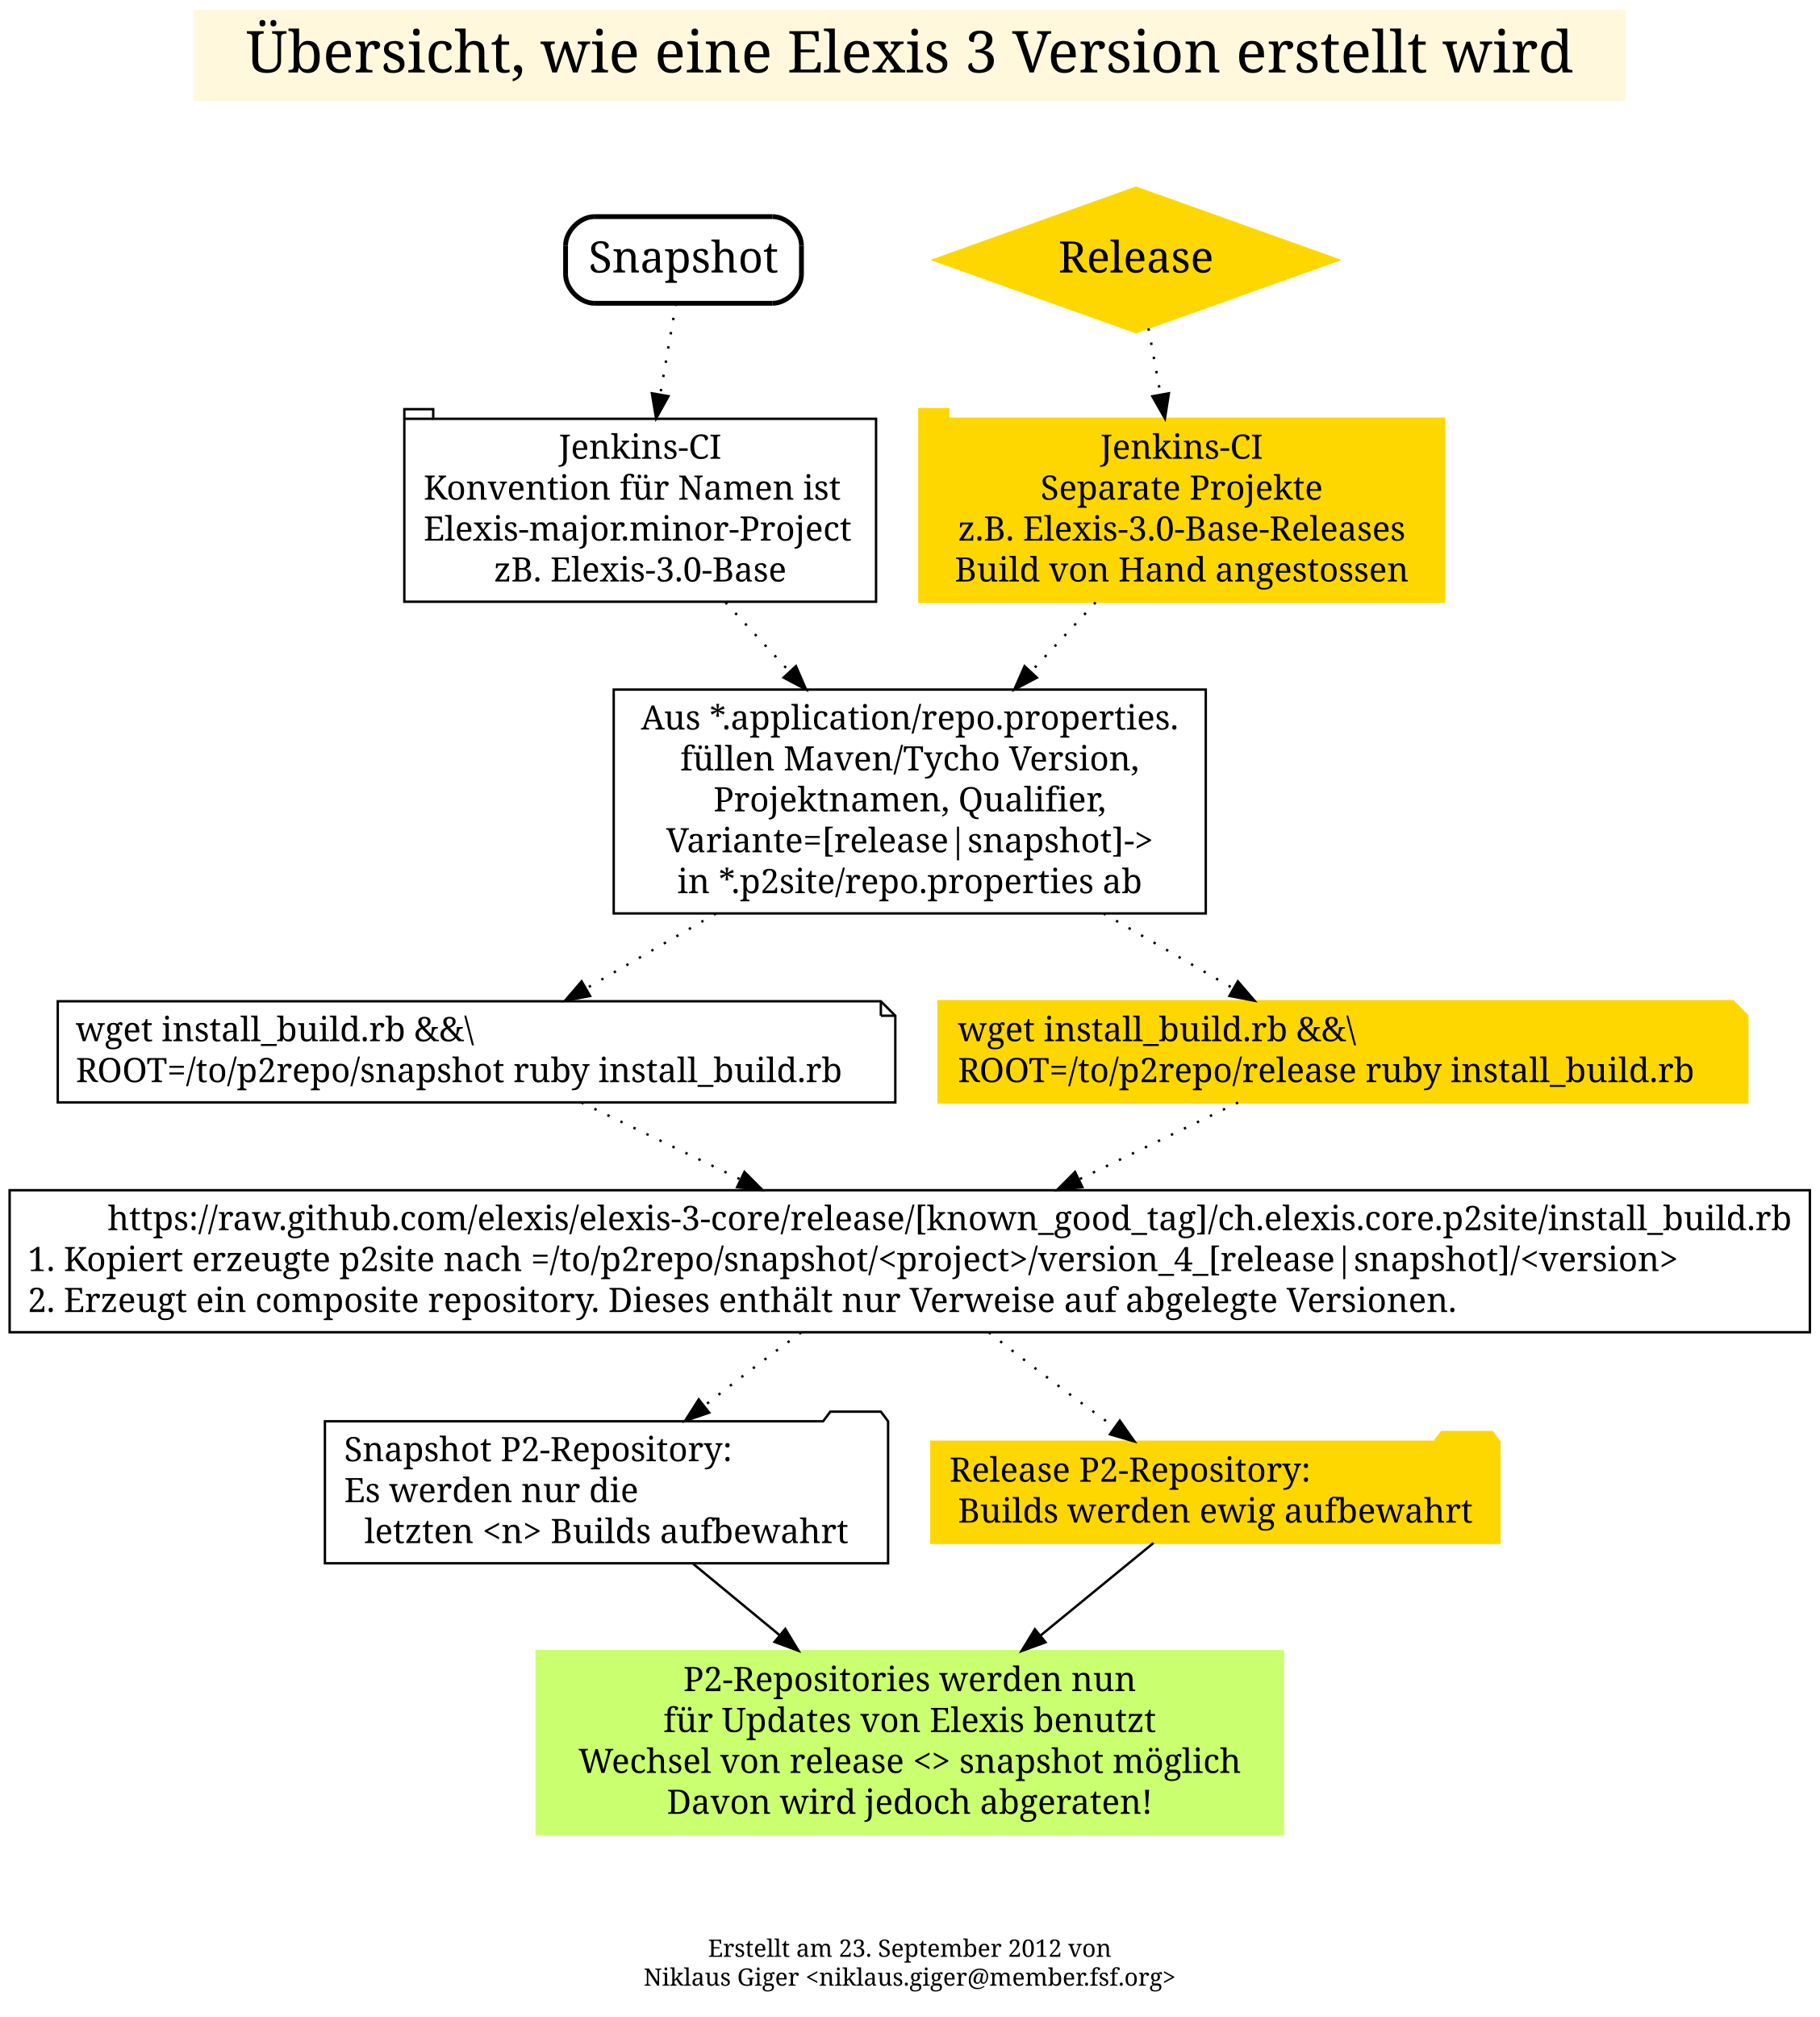
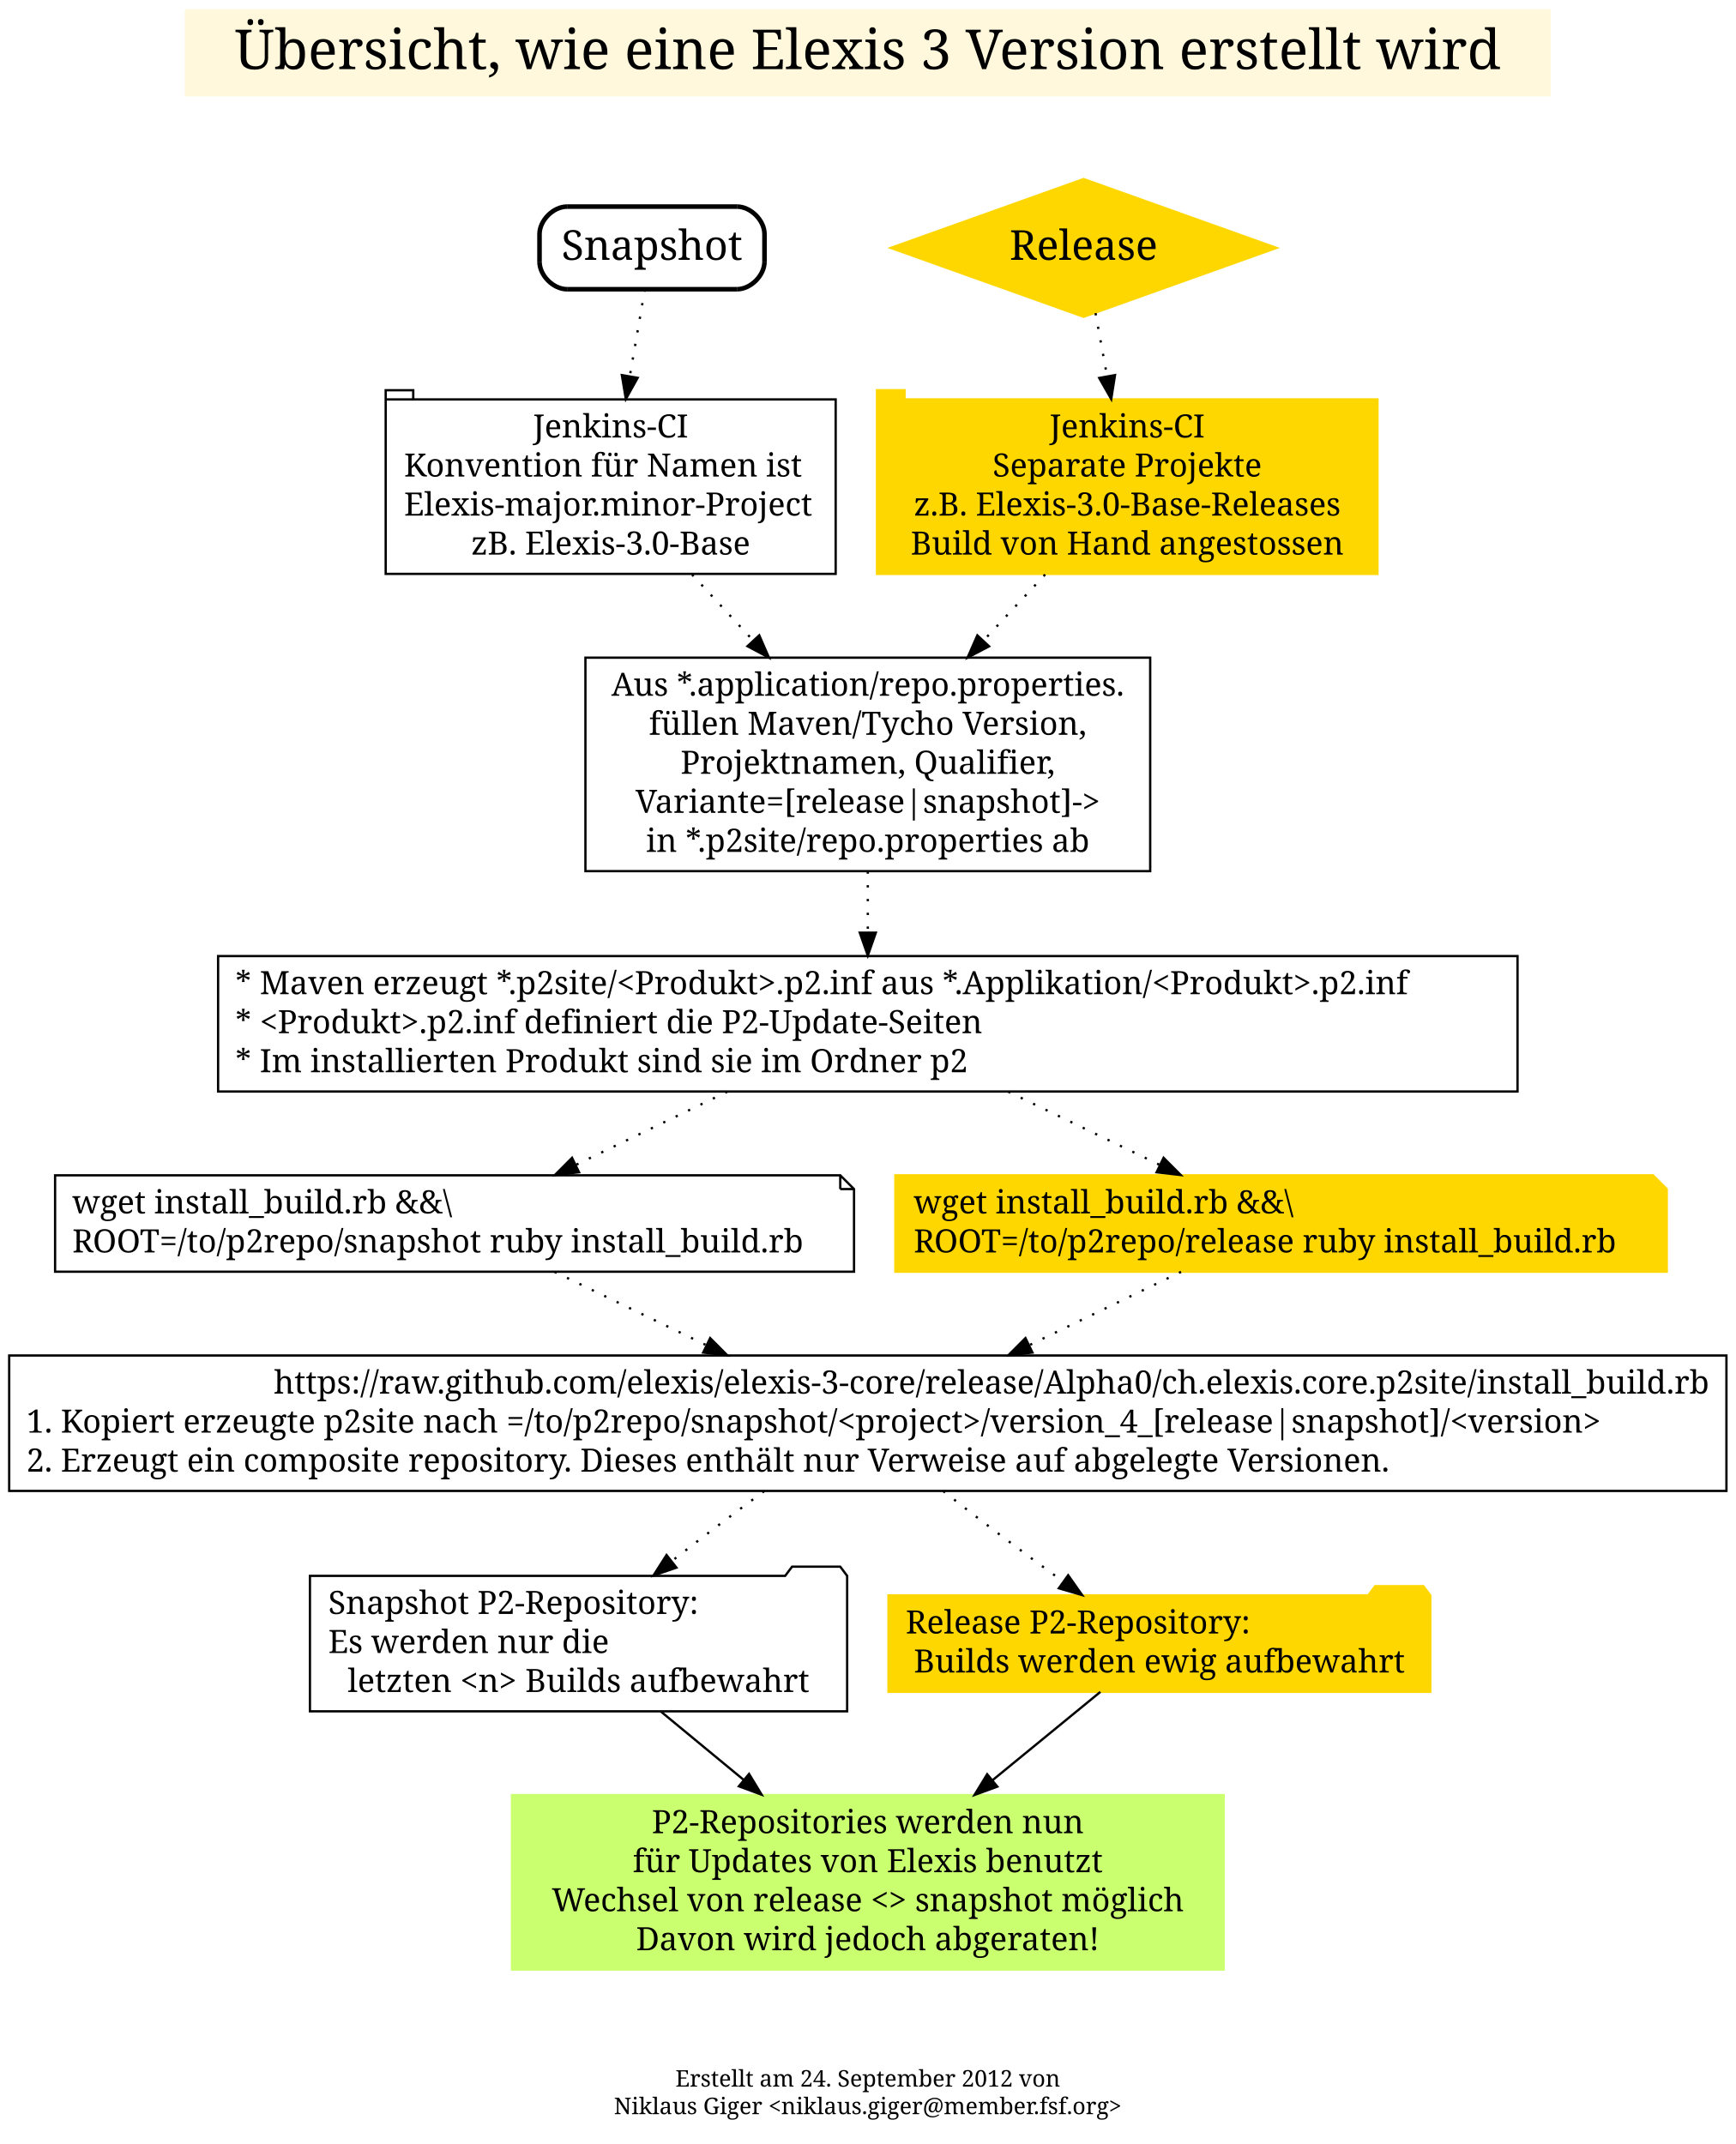
- <svg xmlns="http://www.w3.org/2000/svg" width="756pt" height="838pt" viewBox="0.00 0.00 756.00 838.00">
-   <g id="graph1" class="graph" transform="scale(1 1) rotate(0) translate(4 834)">
-     <polygon fill="white" stroke="white" points="-4,5 -4,-834 753,-834 753,5 -4,5" />
+ <svg xmlns="http://www.w3.org/2000/svg" width="756pt" height="934pt" viewBox="0.00 0.00 756.00 934.00">
+   <g id="graph1" class="graph" transform="scale(1 1) rotate(0) translate(4 930)">
+     <polygon fill="white" stroke="white" points="-4,5 -4,-930 753,-930 753,5 -4,5" />
    <g id="node1" class="node">
-       <polygon fill="cornsilk" stroke="cornsilk" points="671,-829.5 77,-829.5 77,-792.5 671,-792.5 671,-829.5" />
-       <text text-anchor="middle" x="374" y="-803.9" font-family="Times Roman,serif" font-size="24.00">Übersicht, wie eine Elexis 3 Version erstellt wird</text>
+       <polygon fill="cornsilk" stroke="cornsilk" points="671,-925.5 77,-925.5 77,-888.5 671,-888.5 671,-925.5" />
+       <text text-anchor="middle" x="374" y="-899.9" font-family="Times Roman,serif" font-size="24.00">Übersicht, wie eine Elexis 3 Version erstellt wird</text>
    </g>
-     <g id="node4" class="node">
-       <polyline fill="none" stroke="black" stroke-width="2" points="243,-708 317,-708 " />
-       <path fill="none" stroke="black" stroke-width="2" d="M317,-708C323,-708 329,-714 329,-720" />
-       <polyline fill="none" stroke="black" stroke-width="2" points="329,-720 329,-732 " />
-       <path fill="none" stroke="black" stroke-width="2" d="M329,-732C329,-738 323,-744 317,-744" />
-       <polyline fill="none" stroke="black" stroke-width="2" points="317,-744 243,-744 " />
-       <path fill="none" stroke="black" stroke-width="2" d="M243,-744C237,-744 231,-738 231,-732" />
-       <polyline fill="none" stroke="black" stroke-width="2" points="231,-732 231,-720 " />
-       <path fill="none" stroke="black" stroke-width="2" d="M231,-720C231,-714 237,-708 243,-708" />
-       <text text-anchor="middle" x="280" y="-720.8" font-family="Times Roman,serif" font-size="18.00">Snapshot</text>
+     <g id="node5" class="node">
+       <polyline fill="none" stroke="black" stroke-width="2" points="243,-804 317,-804 " />
+       <path fill="none" stroke="black" stroke-width="2" d="M317,-804C323,-804 329,-810 329,-816" />
+       <polyline fill="none" stroke="black" stroke-width="2" points="329,-816 329,-828 " />
+       <path fill="none" stroke="black" stroke-width="2" d="M329,-828C329,-834 323,-840 317,-840" />
+       <polyline fill="none" stroke="black" stroke-width="2" points="317,-840 243,-840 " />
+       <path fill="none" stroke="black" stroke-width="2" d="M243,-840C237,-840 231,-834 231,-828" />
+       <polyline fill="none" stroke="black" stroke-width="2" points="231,-828 231,-816 " />
+       <path fill="none" stroke="black" stroke-width="2" d="M231,-816C231,-810 237,-804 243,-804" />
+       <text text-anchor="middle" x="280" y="-816.8" font-family="Times Roman,serif" font-size="18.00">Snapshot</text>
    </g>
-     <g id="node6" class="node">
-       <polygon fill="gold" stroke="gold" points="468,-756 384,-726 468,-696 552,-726 468,-756" />
-       <text text-anchor="middle" x="468" y="-720.8" font-family="Times Roman,serif" font-size="18.00">Release</text>
+     <g id="node7" class="node">
+       <polygon fill="gold" stroke="gold" points="468,-852 384,-822 468,-792 552,-822 468,-852" />
+       <text text-anchor="middle" x="468" y="-816.8" font-family="Times Roman,serif" font-size="18.00">Release</text>
    </g>
    <g id="node2" class="node">
-       <polygon fill="none" stroke="black" points="497,-547.5 251,-547.5 251,-454.5 497,-454.5 497,-547.5" />
-       <text text-anchor="middle" x="374" y="-530.9" font-family="Times Roman,serif" font-size="14.00">Aus *.application/repo.properties.</text>
-       <text text-anchor="middle" x="374" y="-513.9" font-family="Times Roman,serif" font-size="14.00">füllen Maven/Tycho Version,</text>
-       <text text-anchor="middle" x="374" y="-496.9" font-family="Times Roman,serif" font-size="14.00">Projektnamen, Qualifier,</text>
-       <text text-anchor="middle" x="374" y="-479.9" font-family="Times Roman,serif" font-size="14.00">Variante=[release|snapshot]-&gt;</text>
-       <text text-anchor="middle" x="374" y="-462.9" font-family="Times Roman,serif" font-size="14.00">in *.p2site/repo.properties ab</text>
+       <polygon fill="none" stroke="black" points="497,-643.5 251,-643.5 251,-550.5 497,-550.5 497,-643.5" />
+       <text text-anchor="middle" x="374" y="-626.9" font-family="Times Roman,serif" font-size="14.00">Aus *.application/repo.properties.</text>
+       <text text-anchor="middle" x="374" y="-609.9" font-family="Times Roman,serif" font-size="14.00">füllen Maven/Tycho Version,</text>
+       <text text-anchor="middle" x="374" y="-592.9" font-family="Times Roman,serif" font-size="14.00">Projektnamen, Qualifier,</text>
+       <text text-anchor="middle" x="374" y="-575.9" font-family="Times Roman,serif" font-size="14.00">Variante=[release|snapshot]-&gt;</text>
+       <text text-anchor="middle" x="374" y="-558.9" font-family="Times Roman,serif" font-size="14.00">in *.p2site/repo.properties ab</text>
    </g>
-     <g id="node14" class="node">
+     <g id="node3" class="node">
+       <polygon fill="none" stroke="black" points="657,-513.5 91,-513.5 91,-454.5 657,-454.5 657,-513.5" />
+       <text text-anchor="start" x="98.5" y="-496.9" font-family="Times Roman,serif" font-size="14.00">* Maven erzeugt *.p2site/&lt;Produkt&gt;.p2.inf aus *.Applikation/&lt;Produkt&gt;.p2.inf</text>
+       <text text-anchor="start" x="98.5" y="-479.9" font-family="Times Roman,serif" font-size="14.00">* &lt;Produkt&gt;.p2.inf definiert die P2-Update-Seiten</text>
+       <text text-anchor="start" x="98.5" y="-462.9" font-family="Times Roman,serif" font-size="14.00">* Im installierten Produkt sind sie im Ordner p2</text>
+     </g>
+     <g id="edge14" class="edge">
+       <path fill="none" stroke="black" stroke-dasharray="1,5" d="M374,-550.386C374,-541.569 374,-532.42 374,-523.835" />
+       <polygon fill="black" stroke="black" points="377.5,-523.703 374,-513.703 370.5,-523.703 377.5,-523.703" />
+     </g>
+     <g id="node16" class="node">
      <polygon fill="none" stroke="black" points="362,-418 20,-418 20,-376 368,-376 368,-412 362,-418" />
      <polyline fill="none" stroke="black" points="362,-418 362,-412 " />
      <polyline fill="none" stroke="black" points="368,-412 362,-412 " />
      <text text-anchor="start" x="27.5" y="-401.4" font-family="Times Roman,serif" font-size="14.00">wget install_build.rb &amp;&amp;\</text>
      <text text-anchor="start" x="27.5" y="-384.4" font-family="Times Roman,serif" font-size="14.00">ROOT=/to/p2repo/snapshot ruby install_build.rb</text>
    </g>
-     <g id="edge14" class="edge">
-       <path fill="none" stroke="black" stroke-dasharray="1,5" d="M293.477,-454.475C274.995,-443.797 255.975,-432.808 239.58,-423.335" />
-       <polygon fill="black" stroke="black" points="241.171,-420.212 230.761,-418.24 237.669,-426.273 241.171,-420.212" />
+     <g id="edge16" class="edge">
+       <path fill="none" stroke="black" stroke-dasharray="1,5" d="M312.809,-454.424C291.42,-444.087 267.605,-432.576 246.946,-422.591" />
+       <polygon fill="black" stroke="black" points="248.223,-419.32 237.696,-418.12 245.176,-425.623 248.223,-419.32" />
    </g>
-     <g id="node16" class="node">
+     <g id="node18" class="node">
      <polygon fill="gold" stroke="gold" points="716,-418 386,-418 386,-376 722,-376 722,-412 716,-418" />
      <polyline fill="none" stroke="gold" points="716,-418 716,-412 " />
      <polyline fill="none" stroke="gold" points="722,-412 716,-412 " />
      <text text-anchor="start" x="394" y="-401.4" font-family="Times Roman,serif" font-size="14.00">wget install_build.rb &amp;&amp;\</text>
      <text text-anchor="start" x="394" y="-384.4" font-family="Times Roman,serif" font-size="14.00">ROOT=/to/p2repo/release ruby install_build.rb</text>
    </g>
-     <g id="edge16" class="edge">
-       <path fill="none" stroke="black" stroke-dasharray="1,5" d="M454.523,-454.475C473.005,-443.797 492.025,-432.808 508.42,-423.335" />
-       <polygon fill="black" stroke="black" points="510.331,-426.273 517.239,-418.24 506.829,-420.212 510.331,-426.273" />
+     <g id="edge18" class="edge">
+       <path fill="none" stroke="black" stroke-dasharray="1,5" d="M435.191,-454.424C456.58,-444.087 480.395,-432.576 501.054,-422.591" />
+       <polygon fill="black" stroke="black" points="502.824,-425.623 510.304,-418.12 499.777,-419.32 502.824,-425.623" />
    </g>
-     <g id="node8" class="node">
-       <polygon fill="none" stroke="black" points="360,-660 176,-660 176,-664 164,-664 164,-584 360,-584 360,-660" />
-       <polyline fill="none" stroke="black" points="164,-660 176,-660 " />
-       <text text-anchor="middle" x="262" y="-643.4" font-family="Times Roman,serif" font-size="14.00">Jenkins-CI</text>
-       <text text-anchor="start" x="172" y="-626.4" font-family="Times Roman,serif" font-size="14.00">Konvention für Namen ist</text>
-       <text text-anchor="start" x="172" y="-609.4" font-family="Times Roman,serif" font-size="14.00">Elexis-major.minor-Project</text>
-       <text text-anchor="middle" x="262" y="-592.4" font-family="Times Roman,serif" font-size="14.00">zB. Elexis-3.0-Base</text>
+     <g id="node9" class="node">
+       <polygon fill="none" stroke="black" points="360,-756 176,-756 176,-760 164,-760 164,-680 360,-680 360,-756" />
+       <polyline fill="none" stroke="black" points="164,-756 176,-756 " />
+       <text text-anchor="middle" x="262" y="-739.4" font-family="Times Roman,serif" font-size="14.00">Jenkins-CI</text>
+       <text text-anchor="start" x="172" y="-722.4" font-family="Times Roman,serif" font-size="14.00">Konvention für Namen ist</text>
+       <text text-anchor="start" x="172" y="-705.4" font-family="Times Roman,serif" font-size="14.00">Elexis-major.minor-Project</text>
+       <text text-anchor="middle" x="262" y="-688.4" font-family="Times Roman,serif" font-size="14.00">zB. Elexis-3.0-Base</text>
    </g>
    <g id="edge6" class="edge">
-       <path fill="none" stroke="black" stroke-dasharray="1,5" d="M276.865,-707.885C275.051,-697.404 272.674,-683.67 270.354,-670.268" />
-       <polygon fill="black" stroke="black" points="273.756,-669.401 268.602,-660.144 266.859,-670.595 273.756,-669.401" />
+       <path fill="none" stroke="black" stroke-dasharray="1,5" d="M276.865,-803.885C275.051,-793.404 272.674,-779.67 270.354,-766.268" />
+       <polygon fill="black" stroke="black" points="273.756,-765.401 268.602,-756.144 266.859,-766.595 273.756,-765.401" />
    </g>
-     <g id="node10" class="node">
-       <polygon fill="gold" stroke="gold" points="596,-660 390,-660 390,-664 378,-664 378,-584 596,-584 596,-660" />
-       <polyline fill="none" stroke="gold" points="378,-660 390,-660 " />
-       <text text-anchor="middle" x="487" y="-643.4" font-family="Times Roman,serif" font-size="14.00">Jenkins-CI</text>
-       <text text-anchor="middle" x="487" y="-626.4" font-family="Times Roman,serif" font-size="14.00">Separate Projekte</text>
-       <text text-anchor="middle" x="487" y="-609.4" font-family="Times Roman,serif" font-size="14.00">z.B. Elexis-3.0-Base-Releases</text>
-       <text text-anchor="middle" x="487" y="-592.4" font-family="Times Roman,serif" font-size="14.00">Build von Hand angestossen</text>
+     <g id="node11" class="node">
+       <polygon fill="gold" stroke="gold" points="596,-756 390,-756 390,-760 378,-760 378,-680 596,-680 596,-756" />
+       <polyline fill="none" stroke="gold" points="378,-756 390,-756 " />
+       <text text-anchor="middle" x="487" y="-739.4" font-family="Times Roman,serif" font-size="14.00">Jenkins-CI</text>
+       <text text-anchor="middle" x="487" y="-722.4" font-family="Times Roman,serif" font-size="14.00">Separate Projekte</text>
+       <text text-anchor="middle" x="487" y="-705.4" font-family="Times Roman,serif" font-size="14.00">z.B. Elexis-3.0-Base-Releases</text>
+       <text text-anchor="middle" x="487" y="-688.4" font-family="Times Roman,serif" font-size="14.00">Build von Hand angestossen</text>
    </g>
    <g id="edge8" class="edge">
-       <path fill="none" stroke="black" stroke-dasharray="1,5" d="M473.192,-697.582C474.741,-689.102 476.484,-679.56 478.197,-670.185" />
-       <polygon fill="black" stroke="black" points="481.679,-670.601 480.033,-660.135 474.793,-669.343 481.679,-670.601" />
+       <path fill="none" stroke="black" stroke-dasharray="1,5" d="M473.192,-793.582C474.741,-785.102 476.484,-775.56 478.197,-766.185" />
+       <polygon fill="black" stroke="black" points="481.679,-766.601 480.033,-756.135 474.793,-765.343 481.679,-766.601" />
    </g>
    <g id="edge10" class="edge">
-       <path fill="none" stroke="black" stroke-dasharray="1,5" d="M297.438,-583.715C305.915,-574.556 315.123,-564.609 324.117,-554.891" />
-       <polygon fill="black" stroke="black" points="326.714,-557.238 330.938,-547.522 321.577,-552.483 326.714,-557.238" />
+       <path fill="none" stroke="black" stroke-dasharray="1,5" d="M297.438,-679.715C305.915,-670.556 315.123,-660.609 324.117,-650.891" />
+       <polygon fill="black" stroke="black" points="326.714,-653.238 330.938,-643.522 321.577,-648.483 326.714,-653.238" />
    </g>
    <g id="edge12" class="edge">
-       <path fill="none" stroke="black" stroke-dasharray="1,5" d="M451.246,-583.715C442.693,-574.556 433.403,-564.609 424.328,-554.891" />
-       <polygon fill="black" stroke="black" points="426.83,-552.442 417.446,-547.522 421.714,-557.22 426.83,-552.442" />
+       <path fill="none" stroke="black" stroke-dasharray="1,5" d="M451.246,-679.715C442.693,-670.556 433.403,-660.609 424.328,-650.891" />
+       <polygon fill="black" stroke="black" points="426.83,-648.442 417.446,-643.522 421.714,-653.22 426.83,-648.442" />
    </g>
-     <g id="node18" class="node">
+     <g id="node20" class="node">
      <polygon fill="none" stroke="black" points="748,-339.5 2.84217e-13,-339.5 0,-280.5 748,-280.5 748,-339.5" />
-       <text text-anchor="end" x="740.5" y="-322.9" font-family="Times Roman,serif" font-size="14.00">https://raw.github.com/elexis/elexis-3-core/release/[known_good_tag]/ch.elexis.core.p2site/install_build.rb</text>
+       <text text-anchor="end" x="740.5" y="-322.9" font-family="Times Roman,serif" font-size="14.00">https://raw.github.com/elexis/elexis-3-core/release/Alpha0/ch.elexis.core.p2site/install_build.rb</text>
      <text text-anchor="start" x="7.5" y="-305.9" font-family="Times Roman,serif" font-size="14.00">1. Kopiert erzeugte p2site nach =/to/p2repo/snapshot/&lt;project&gt;/version_4_[release|snapshot]/&lt;version&gt;</text>
      <text text-anchor="start" x="7.5" y="-288.9" font-family="Times Roman,serif" font-size="14.00">2. Erzeugt ein composite repository. Dieses enthält nur Verweise auf abgelegte Versionen.</text>
    </g>
-     <g id="edge18" class="edge">
+     <g id="edge20" class="edge">
      <path fill="none" stroke="black" stroke-dasharray="1,5" d="M237.573,-375.94C257.417,-366.349 281.408,-354.753 303.702,-343.977" />
      <polygon fill="black" stroke="black" points="305.325,-347.08 312.805,-339.578 302.279,-340.778 305.325,-347.08" />
    </g>
-     <g id="edge20" class="edge">
+     <g id="edge22" class="edge">
      <path fill="none" stroke="black" stroke-dasharray="1,5" d="M510.427,-375.94C490.583,-366.349 466.592,-354.753 444.298,-343.977" />
      <polygon fill="black" stroke="black" points="445.721,-340.778 435.195,-339.578 442.675,-347.08 445.721,-340.778" />
    </g>
-     <g id="node21" class="node">
+     <g id="node23" class="node">
      <polygon fill="none" stroke="black" points="365,-243.5 362,-247.5 341,-247.5 338,-243.5 131,-243.5 131,-184.5 365,-184.5 365,-243.5" />
      <text text-anchor="start" x="139" y="-226.9" font-family="Times Roman,serif" font-size="14.00">Snapshot P2-Repository:</text>
      <text text-anchor="start" x="139" y="-209.9" font-family="Times Roman,serif" font-size="14.00">Es werden nur die</text>
      <text text-anchor="middle" x="248" y="-192.9" font-family="Times Roman,serif" font-size="14.00">letzten &lt;n&gt; Builds aufbewahrt</text>
    </g>
-     <g id="edge22" class="edge">
+     <g id="edge24" class="edge">
      <path fill="none" stroke="black" stroke-dasharray="1,5" d="M328.88,-280.414C315.801,-270.833 301.62,-260.098 288.818,-250.099" />
      <polygon fill="black" stroke="black" points="290.652,-247.089 280.63,-243.654 286.323,-252.589 290.652,-247.089" />
    </g>
-     <g id="node23" class="node">
+     <g id="node25" class="node">
      <polygon fill="gold" stroke="gold" points="619,-235 616,-239 595,-239 592,-235 383,-235 383,-193 619,-193 619,-235" />
      <text text-anchor="start" x="390.5" y="-218.4" font-family="Times Roman,serif" font-size="14.00">Release P2-Repository:</text>
      <text text-anchor="middle" x="501" y="-201.4" font-family="Times Roman,serif" font-size="14.00">Builds werden ewig aufbewahrt</text>
    </g>
-     <g id="edge24" class="edge">
+     <g id="edge26" class="edge">
      <path fill="none" stroke="black" stroke-dasharray="1,5" d="M406.853,-280.414C422.85,-267.82 442.198,-253.233 459.221,-240.943" />
      <polygon fill="black" stroke="black" points="461.271,-243.779 467.366,-235.113 457.197,-238.087 461.271,-243.779" />
    </g>
-     <g id="node27" class="node">
+     <g id="node29" class="node">
      <polygon fill="#caff70" stroke="#caff70" points="529,-148 219,-148 219,-72 529,-72 529,-148" />
      <text text-anchor="middle" x="374" y="-131.4" font-family="Times Roman,serif" font-size="14.00">P2-Repositories werden nun</text>
      <text text-anchor="middle" x="374" y="-114.4" font-family="Times Roman,serif" font-size="14.00">für Updates von Elexis benutzt</text>
      <text text-anchor="middle" x="374" y="-97.4" font-family="Times Roman,serif" font-size="14.00">Wechsel von release &lt;&gt; snapshot möglich</text>
      <text text-anchor="middle" x="374" y="-80.4" font-family="Times Roman,serif" font-size="14.00">Davon wird jedoch abgeraten!</text>
    </g>
-     <g id="edge32" class="edge">
+     <g id="edge34" class="edge">
      <path fill="none" stroke="black" d="M283.77,-184.476C294.99,-175.215 307.637,-164.776 319.834,-154.709" />
      <polygon fill="black" stroke="black" points="322.28,-157.228 327.764,-148.163 317.824,-151.829 322.28,-157.228" />
    </g>
-     <g id="edge30" class="edge">
+     <g id="edge32" class="edge">
      <path fill="none" stroke="black" d="M475.3,-192.954C461.783,-181.886 444.674,-167.875 428.383,-154.534" />
      <polygon fill="black" stroke="black" points="430.425,-151.682 420.471,-148.055 425.99,-157.098 430.425,-151.682" />
    </g>
-     <g id="node30" class="node">
-       <text text-anchor="middle" x="374" y="-21" font-family="Times Roman,serif" font-size="10.00">Erstellt am 23. September 2012 von</text>
+     <g id="node32" class="node">
+       <text text-anchor="middle" x="374" y="-21" font-family="Times Roman,serif" font-size="10.00">Erstellt am 24. September 2012 von</text>
      <text text-anchor="middle" x="374" y="-9" font-family="Times Roman,serif" font-size="10.00">Niklaus Giger &lt;niklaus.giger@member.fsf.org&gt;</text>
    </g>
  </g>
</svg>
